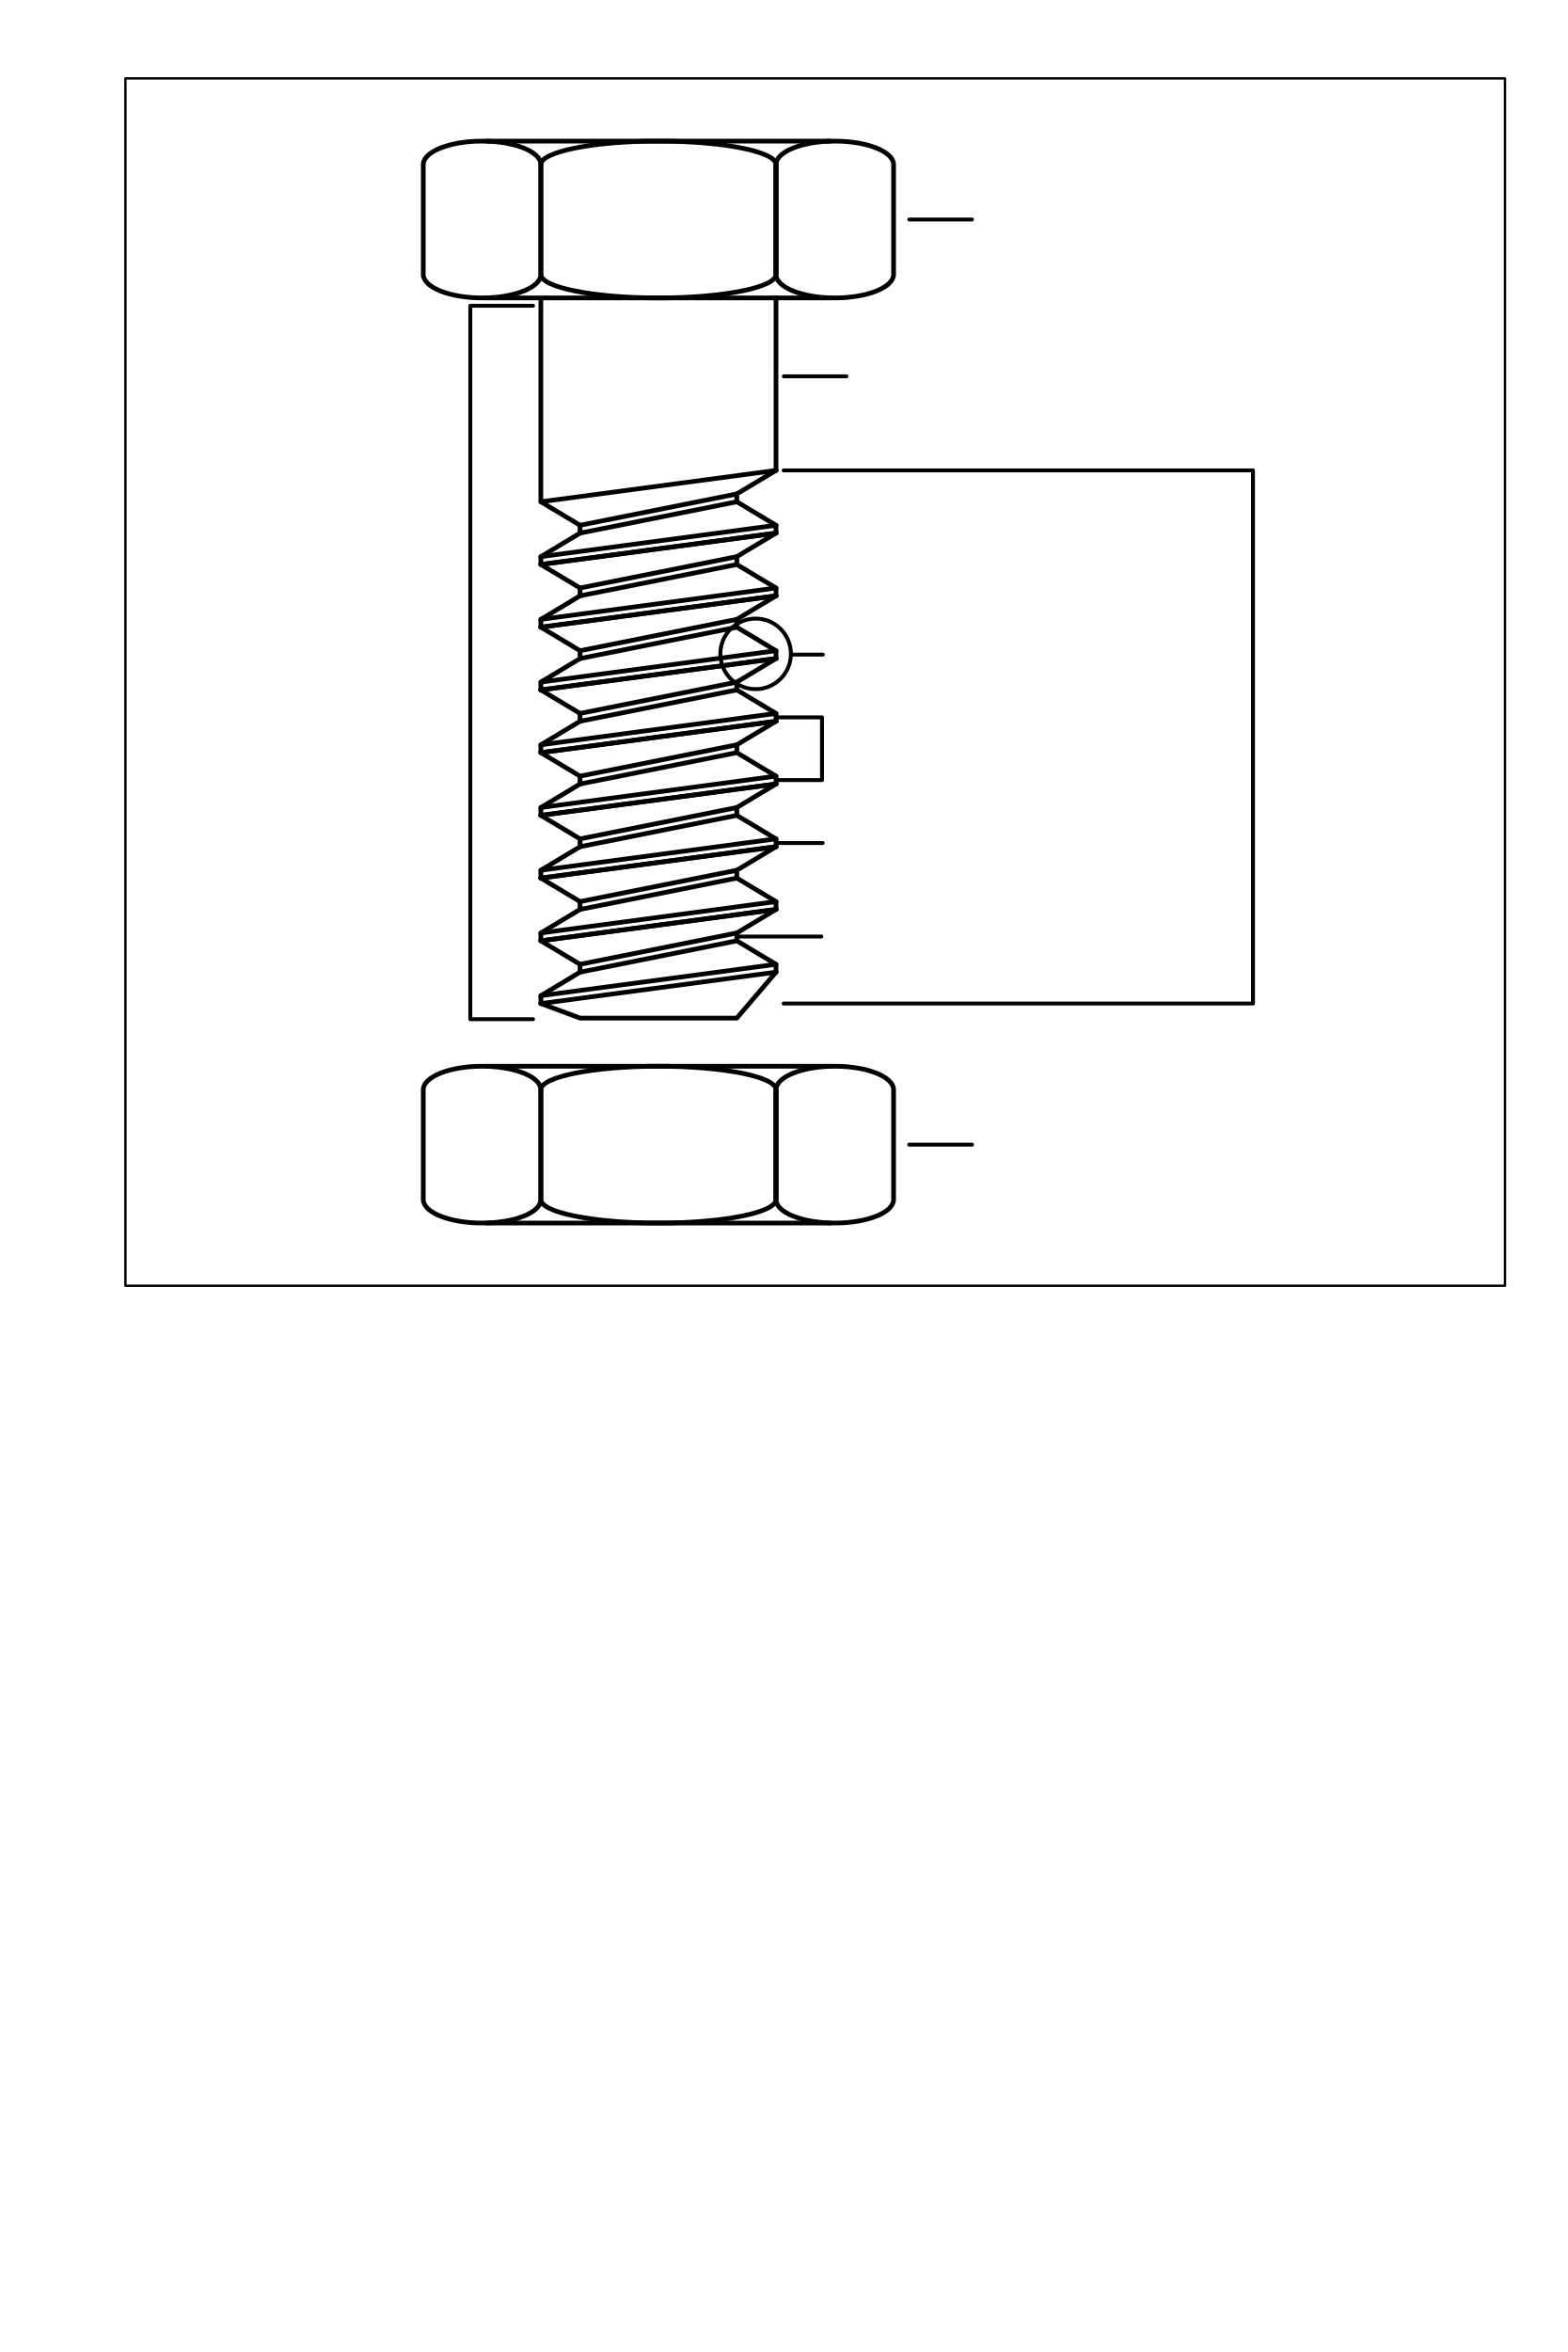
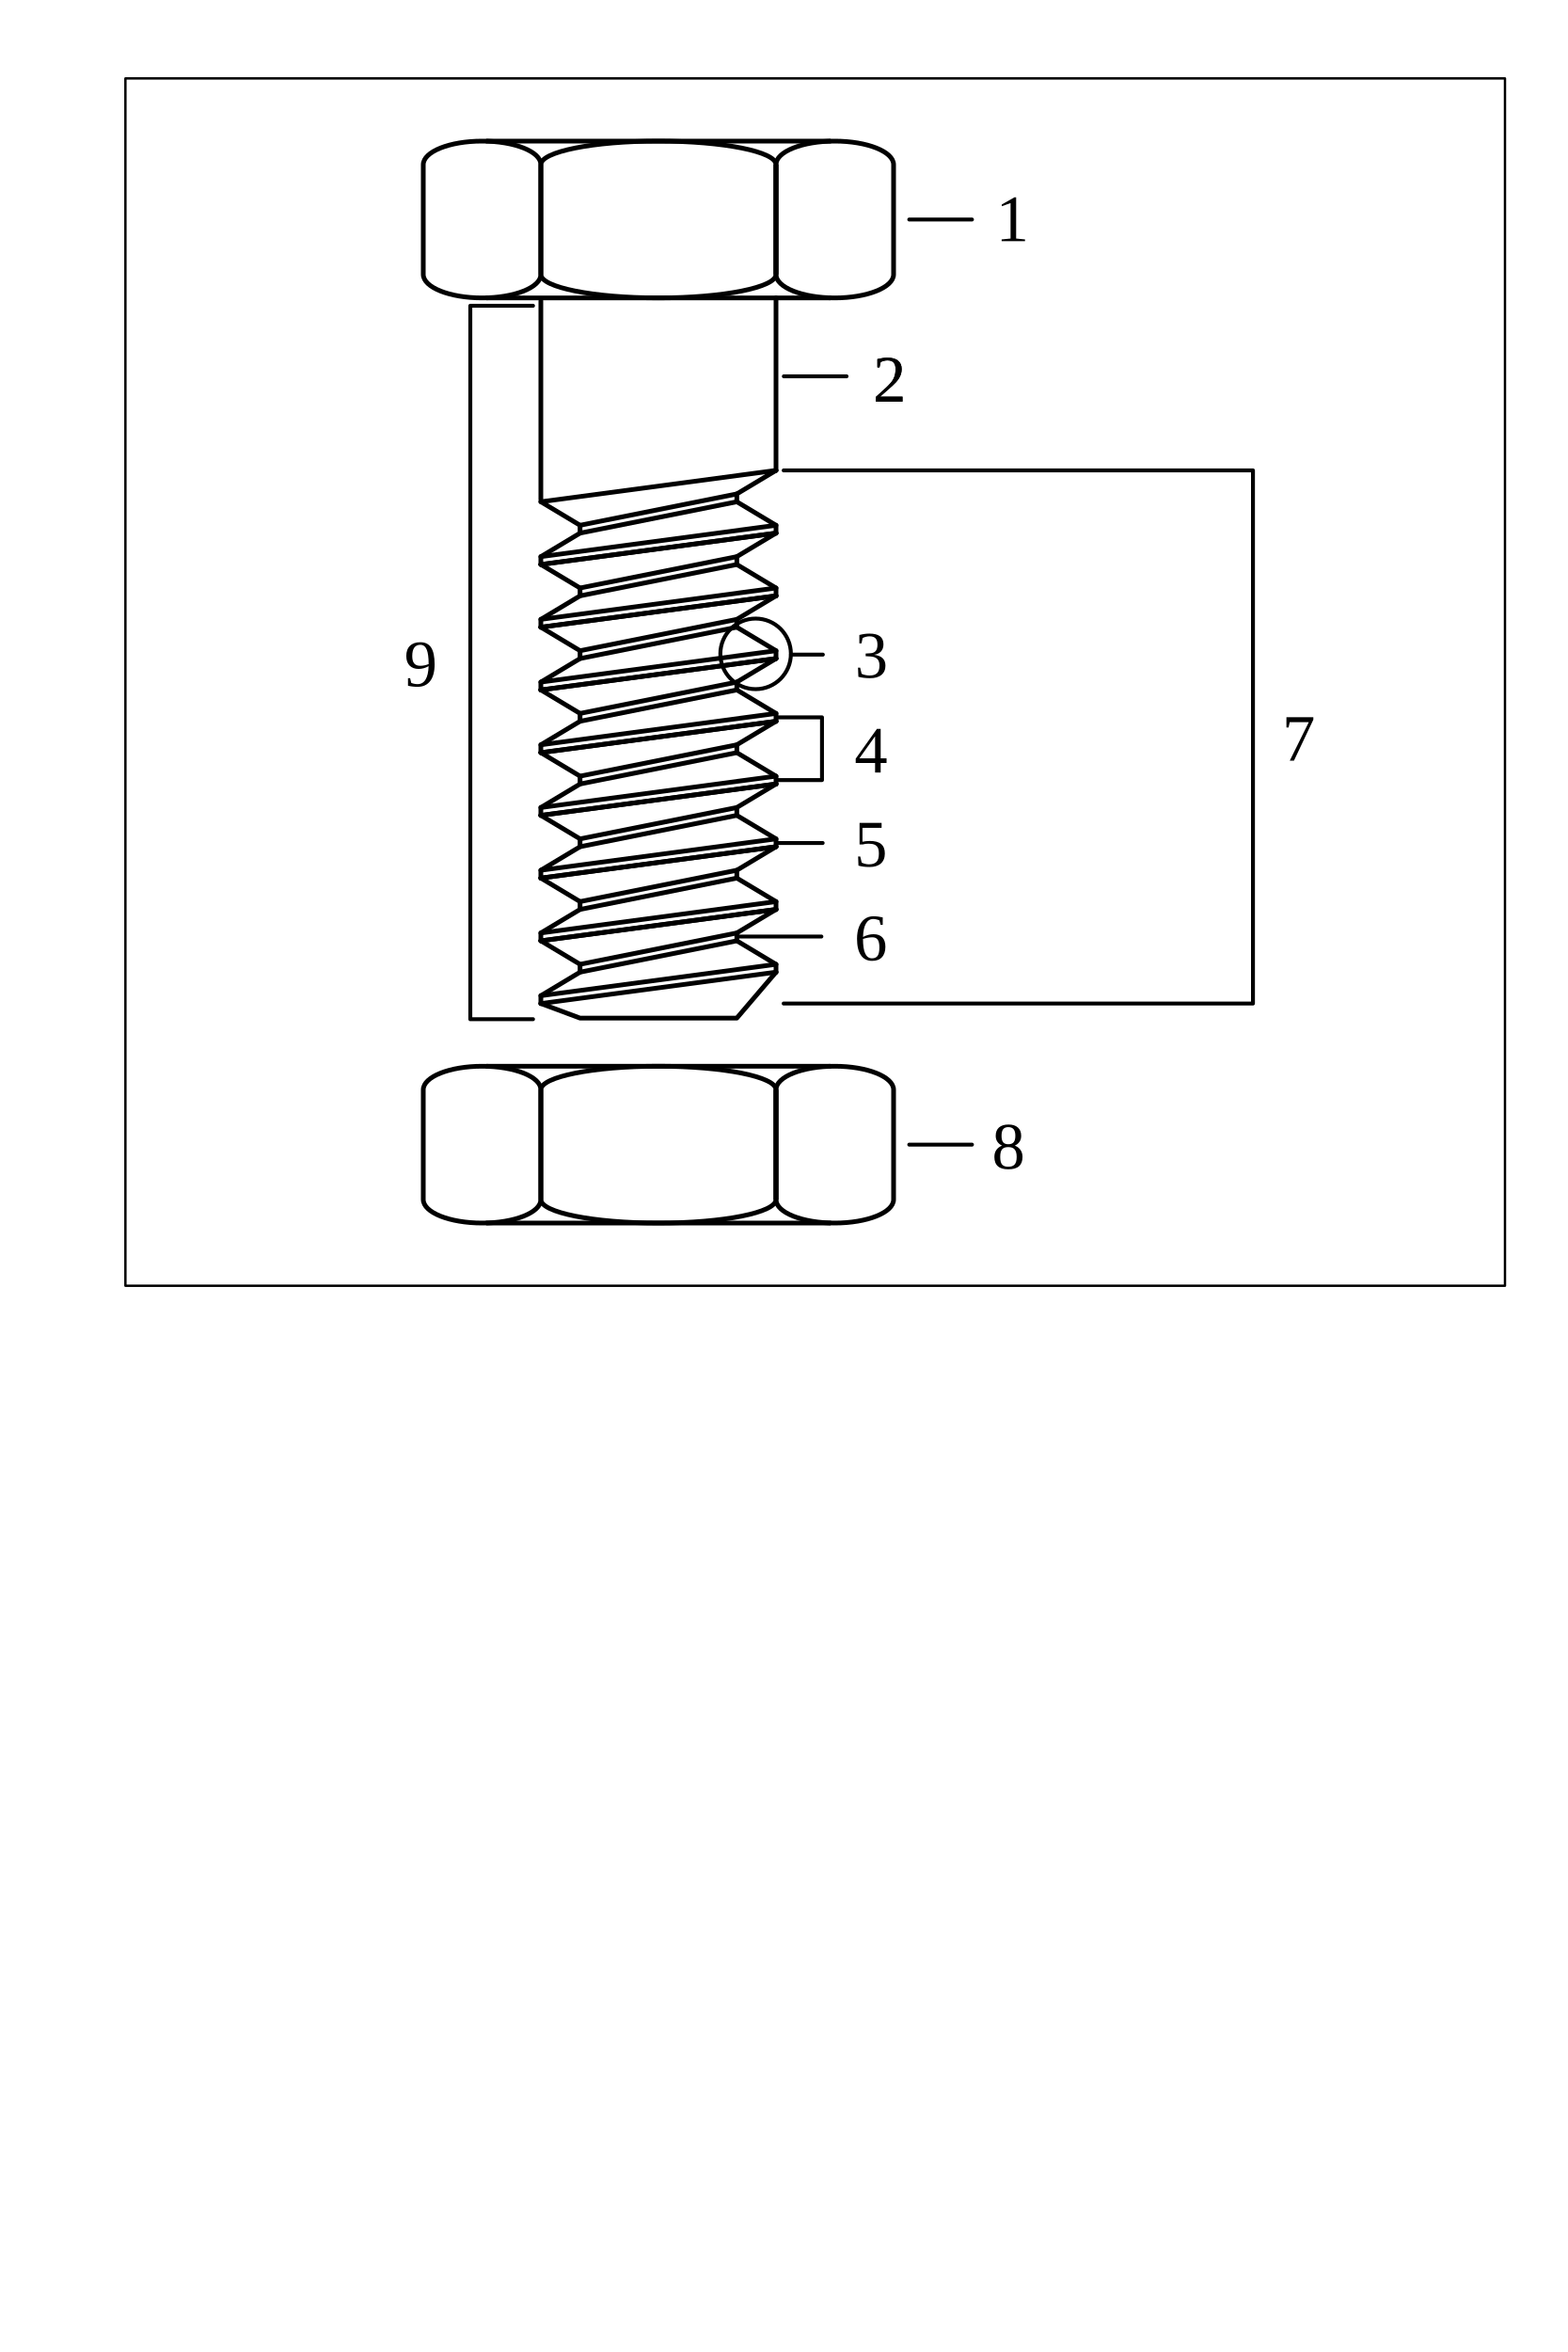
<svg xmlns="http://www.w3.org/2000/svg" xmlns:xlink="http://www.w3.org/1999/xlink" width="200mm" height="300mm" viewBox="0 0 200 300" version="1.1" id="svg5" xml:space="preserve">
  <defs id="defs2">
+     <rect x="484.939" y="106.714" width="56.025" height="45.682" id="rect1" />
    <rect x="529.134" y="695.433" width="45.354" height="60.472" id="rect69062" />
    <marker style="overflow:visible" id="marker64310" refX="0" refY="0" orient="auto">
      <path transform="scale(-0.6)" d="M 8.719,4.034 -2.207,0.016 8.719,-4.002 c -1.745,2.372 -1.735,5.617 -6e-7,8.035 z" style="fill:context-stroke;fill-rule:evenodd;stroke:context-stroke;stroke-width:0.625;stroke-linejoin:round" id="path64308" />
    </marker>
    <marker style="overflow:visible" id="Arrow2Mend" refX="0" refY="0" orient="auto">
      <path transform="scale(-0.6)" d="M 8.719,4.034 -2.207,0.016 8.719,-4.002 c -1.745,2.372 -1.735,5.617 -6e-7,8.035 z" style="fill:context-stroke;fill-rule:evenodd;stroke:context-stroke;stroke-width:0.625;stroke-linejoin:round" id="path64051" />
    </marker>
    <marker style="overflow:visible" id="Arrow1Mend" refX="0" refY="0" orient="auto">
      <path transform="matrix(-0.4,0,0,-0.4,-4,0)" style="fill:context-stroke;fill-rule:evenodd;stroke:context-stroke;stroke-width:1pt" d="M 0,0 5,-5 -12.5,0 5,5 Z" id="path64033" />
    </marker>
    <marker style="overflow:visible" id="Arrow2Lend" refX="0" refY="0" orient="auto">
      <path transform="matrix(-1.1,0,0,-1.1,-1.1,0)" d="M 8.719,4.034 -2.207,0.016 8.719,-4.002 c -1.745,2.372 -1.735,5.617 -6e-7,8.035 z" style="fill:context-stroke;fill-rule:evenodd;stroke:context-stroke;stroke-width:0.625;stroke-linejoin:round" id="path64045" />
    </marker>
    <rect x="529.134" y="695.433" width="157.241" height="61.263" id="rect69062-7" />
    <marker style="overflow:visible" id="marker64310-4" refX="0" refY="0" orient="auto">
      <path transform="scale(-0.6)" d="M 8.719,4.034 -2.207,0.016 8.719,-4.002 c -1.745,2.372 -1.735,5.617 -6e-7,8.035 z" style="fill:context-stroke;fill-rule:evenodd;stroke:context-stroke;stroke-width:0.625;stroke-linejoin:round" id="path64308-6" />
    </marker>
    <rect x="529.134" y="695.433" width="45.354" height="60.472" id="rect69062-4" />
    <rect x="529.134" y="695.433" width="157.241" height="61.263" id="rect69062-7-6" />
    <marker style="overflow:visible" id="marker64310-4-6" refX="0" refY="0" orient="auto">
      <path transform="scale(-0.6)" d="M 8.719,4.034 -2.207,0.016 8.719,-4.002 c -1.745,2.372 -1.735,5.617 -6e-7,8.035 z" style="fill:context-stroke;fill-rule:evenodd;stroke:context-stroke;stroke-width:0.625;stroke-linejoin:round" id="path64308-6-8" />
    </marker>
    <rect x="529.134" y="695.433" width="45.354" height="60.472" id="rect69062-4-2" />
    <rect x="529.134" y="695.433" width="157.241" height="61.263" id="rect69062-7-6-3" />
    <marker style="overflow:visible" id="marker64310-7" refX="0" refY="0" orient="auto">
      <path transform="scale(-0.6)" d="M 8.719,4.034 -2.207,0.016 8.719,-4.002 c -1.745,2.372 -1.735,5.617 -6e-7,8.035 z" style="fill:context-stroke;fill-rule:evenodd;stroke:context-stroke;stroke-width:0.625;stroke-linejoin:round" id="path64308-62" />
    </marker>
    <rect x="529.134" y="695.433" width="45.354" height="60.472" id="rect69062-2" />
    <marker style="overflow:visible" id="marker64310-7-2" refX="0" refY="0" orient="auto">
      <path transform="scale(-0.6)" d="M 8.719,4.034 -2.207,0.016 8.719,-4.002 c -1.745,2.372 -1.735,5.617 -6e-7,8.035 z" style="fill:context-stroke;fill-rule:evenodd;stroke:context-stroke;stroke-width:0.625;stroke-linejoin:round" id="path64308-62-2" />
    </marker>
    <rect x="529.134" y="695.433" width="45.354" height="60.472" id="rect69062-2-5" />
    <rect x="529.134" y="695.433" width="157.241" height="61.263" id="rect69062-7-6-3-9" />
    <marker style="overflow:visible" id="marker64310-4-0" refX="0" refY="0" orient="auto">
      <path transform="scale(-0.6)" d="M 8.719,4.034 -2.207,0.016 8.719,-4.002 c -1.745,2.372 -1.735,5.617 -6e-7,8.035 z" style="fill:context-stroke;fill-rule:evenodd;stroke:context-stroke;stroke-width:0.625;stroke-linejoin:round" id="path64308-6-6" />
    </marker>
    <rect x="529.134" y="695.433" width="45.354" height="60.472" id="rect69062-4-1" />
    <marker style="overflow:visible" id="marker64310-4-3" refX="0" refY="0" orient="auto">
      <path transform="scale(-0.6)" d="M 8.719,4.034 -2.207,0.016 8.719,-4.002 c -1.745,2.372 -1.735,5.617 -6e-7,8.035 z" style="fill:context-stroke;fill-rule:evenodd;stroke:context-stroke;stroke-width:0.625;stroke-linejoin:round" id="path64308-6-82" />
    </marker>
    <rect x="529.134" y="695.433" width="45.354" height="60.472" id="rect69062-4-0" />
    <rect x="529.134" y="695.433" width="157.241" height="61.263" id="rect69062-7-6-4" />
    <marker style="overflow:visible" id="marker64310-4-3-3" refX="0" refY="0" orient="auto">
      <path transform="scale(-0.6)" d="M 8.719,4.034 -2.207,0.016 8.719,-4.002 c -1.745,2.372 -1.735,5.617 -6e-7,8.035 z" style="fill:context-stroke;fill-rule:evenodd;stroke:context-stroke;stroke-width:0.625;stroke-linejoin:round" id="path64308-6-82-9" />
    </marker>
    <rect x="529.134" y="695.433" width="45.354" height="60.472" id="rect69062-4-0-8" />
    <rect x="529.134" y="695.433" width="157.241" height="61.263" id="rect69062-7-6-4-5" />
    <marker style="overflow:visible" id="marker64310-4-4" refX="0" refY="0" orient="auto">
      <path transform="scale(-0.6)" d="M 8.719,4.034 -2.207,0.016 8.719,-4.002 c -1.745,2.372 -1.735,5.617 -6e-7,8.035 z" style="fill:context-stroke;fill-rule:evenodd;stroke:context-stroke;stroke-width:0.625;stroke-linejoin:round" id="path64308-6-0" />
    </marker>
    <rect x="529.134" y="695.433" width="45.354" height="60.472" id="rect69062-4-4" />
    <marker style="overflow:visible" id="marker64310-4-4-9" refX="0" refY="0" orient="auto">
      <path transform="scale(-0.6)" d="M 8.719,4.034 -2.207,0.016 8.719,-4.002 c -1.745,2.372 -1.735,5.617 -6e-7,8.035 z" style="fill:context-stroke;fill-rule:evenodd;stroke:context-stroke;stroke-width:0.625;stroke-linejoin:round" id="path64308-6-0-4" />
    </marker>
    <rect x="529.134" y="695.433" width="45.354" height="60.472" id="rect69062-4-4-9" />
    <rect x="529.134" y="695.433" width="157.241" height="61.263" id="rect69062-7-6-4-5-8" />
    <marker style="overflow:visible" id="marker64310-7-5" refX="0" refY="0" orient="auto">
      <path transform="scale(-0.6)" d="M 8.719,4.034 -2.207,0.016 8.719,-4.002 c -1.745,2.372 -1.735,5.617 -6e-7,8.035 z" style="fill:context-stroke;fill-rule:evenodd;stroke:context-stroke;stroke-width:0.625;stroke-linejoin:round" id="path64308-62-6" />
    </marker>
    <rect x="529.134" y="695.433" width="45.354" height="60.472" id="rect69062-2-53" />
    <marker style="overflow:visible" id="marker64310-4-4-3" refX="0" refY="0" orient="auto">
      <path transform="scale(-0.6)" d="M 8.719,4.034 -2.207,0.016 8.719,-4.002 c -1.745,2.372 -1.735,5.617 -6e-7,8.035 z" style="fill:context-stroke;fill-rule:evenodd;stroke:context-stroke;stroke-width:0.625;stroke-linejoin:round" id="path64308-6-0-9" />
    </marker>
    <rect x="529.134" y="695.433" width="45.354" height="60.472" id="rect69062-4-4-8" />
    <rect x="529.134" y="695.433" width="157.241" height="61.263" id="rect69062-7-6-4-5-0" />
    <marker style="overflow:visible" id="marker64310-7-5-3" refX="0" refY="0" orient="auto">
      <path transform="scale(-0.6)" d="M 8.719,4.034 -2.207,0.016 8.719,-4.002 c -1.745,2.372 -1.735,5.617 -6e-7,8.035 z" style="fill:context-stroke;fill-rule:evenodd;stroke:context-stroke;stroke-width:0.625;stroke-linejoin:round" id="path64308-62-6-9" />
    </marker>
    <rect x="529.134" y="695.433" width="45.354" height="60.472" id="rect69062-2-53-1" />
    <marker style="overflow:visible" id="marker64310-7-5-9" refX="0" refY="0" orient="auto">
      <path transform="scale(-0.6)" d="M 8.719,4.034 -2.207,0.016 8.719,-4.002 c -1.745,2.372 -1.735,5.617 -6e-7,8.035 z" style="fill:context-stroke;fill-rule:evenodd;stroke:context-stroke;stroke-width:0.625;stroke-linejoin:round" id="path64308-62-6-5" />
    </marker>
    <rect x="529.134" y="695.433" width="45.354" height="60.472" id="rect69062-2-53-6" />
    <rect x="529.134" y="695.433" width="157.241" height="61.263" id="rect69062-7-6-4-5-8-8" />
    <marker style="overflow:visible" id="marker64310-4-3-6" refX="0" refY="0" orient="auto">
      <path transform="scale(-0.6)" d="M 8.719,4.034 -2.207,0.016 8.719,-4.002 c -1.745,2.372 -1.735,5.617 -6e-7,8.035 z" style="fill:context-stroke;fill-rule:evenodd;stroke:context-stroke;stroke-width:0.625;stroke-linejoin:round" id="path64308-6-82-2" />
    </marker>
    <rect x="529.134" y="695.433" width="45.354" height="60.472" id="rect69062-4-0-3" />
    <rect x="529.134" y="695.433" width="157.241" height="61.263" id="rect69062-7-6-4-0" />
    <marker style="overflow:visible" id="marker64310-4-69" refX="0" refY="0" orient="auto">
      <path transform="scale(-0.6)" d="M 8.719,4.034 -2.207,0.016 8.719,-4.002 c -1.745,2.372 -1.735,5.617 -6e-7,8.035 z" style="fill:context-stroke;fill-rule:evenodd;stroke:context-stroke;stroke-width:0.625;stroke-linejoin:round" id="path64308-6-67" />
    </marker>
    <rect x="529.134" y="695.433" width="45.354" height="60.472" id="rect69062-4-9" />
    <marker style="overflow:visible" id="marker64310-7-50" refX="0" refY="0" orient="auto">
      <path transform="scale(-0.6)" d="M 8.719,4.034 -2.207,0.016 8.719,-4.002 c -1.745,2.372 -1.735,5.617 -6e-7,8.035 z" style="fill:context-stroke;fill-rule:evenodd;stroke:context-stroke;stroke-width:0.625;stroke-linejoin:round" id="path64308-62-9" />
    </marker>
    <rect x="529.134" y="695.433" width="45.354" height="60.472" id="rect69062-2-7" />
    <rect x="529.134" y="695.433" width="157.241" height="61.263" id="rect69062-7-6-3-8" />
    <marker style="overflow:visible" id="marker64310-4-69-2" refX="0" refY="0" orient="auto">
      <path transform="scale(-0.6)" d="M 8.719,4.034 -2.207,0.016 8.719,-4.002 c -1.745,2.372 -1.735,5.617 -6e-7,8.035 z" style="fill:context-stroke;fill-rule:evenodd;stroke:context-stroke;stroke-width:0.625;stroke-linejoin:round" id="path64308-6-67-3" />
    </marker>
    <rect x="529.134" y="695.433" width="45.354" height="60.472" id="rect69062-4-9-0" />
    <marker style="overflow:visible" id="marker64310-4-0-2" refX="0" refY="0" orient="auto">
      <path transform="scale(-0.6)" d="M 8.719,4.034 -2.207,0.016 8.719,-4.002 c -1.745,2.372 -1.735,5.617 -6e-7,8.035 z" style="fill:context-stroke;fill-rule:evenodd;stroke:context-stroke;stroke-width:0.625;stroke-linejoin:round" id="path64308-6-6-8" />
    </marker>
    <rect x="529.134" y="695.433" width="45.354" height="60.472" id="rect69062-4-1-6" />
    <rect x="529.134" y="695.433" width="157.241" height="61.263" id="rect69062-7-6-3-9-8" />
    <marker style="overflow:visible" id="marker64310-4-0-2-1" refX="0" refY="0" orient="auto">
      <path transform="scale(-0.6)" d="M 8.719,4.034 -2.207,0.016 8.719,-4.002 c -1.745,2.372 -1.735,5.617 -6e-7,8.035 z" style="fill:context-stroke;fill-rule:evenodd;stroke:context-stroke;stroke-width:0.625;stroke-linejoin:round" id="path64308-6-6-8-0" />
    </marker>
    <rect x="529.134" y="695.433" width="45.354" height="60.472" id="rect69062-4-1-6-4" />
+     <rect x="484.939" y="106.714" width="56.025" height="45.682" id="rect2" />
+     <rect x="484.939" y="106.714" width="56.025" height="45.682" id="rect3" />
+     <rect x="484.939" y="106.714" width="56.025" height="45.682" id="rect4" />
+     <rect x="484.939" y="106.714" width="56.025" height="45.682" id="rect5" />
+     <rect x="484.939" y="106.714" width="56.025" height="45.682" id="rect6" />
+     <rect x="484.939" y="106.714" width="56.025" height="45.682" id="rect7" />
+     <rect x="484.939" y="106.714" width="56.025" height="45.682" id="rect8" />
+     <rect x="484.939" y="106.714" width="56.025" height="45.682" id="rect9" />
+     <rect x="484.939" y="106.714" width="56.025" height="45.682" id="rect10" />
  </defs>
  <g id="layer1">
    <g id="g4202">
      <path style="fill:none;stroke:#000000;stroke-width:0.6;stroke-linecap:round;stroke-linejoin:round;stroke-dasharray:none;stroke-opacity:1" d="m 99,38 0,22" id="path2792" />
      <path style="fill:none;stroke:#000000;stroke-width:0.6;stroke-linecap:round;stroke-linejoin:round;stroke-dasharray:none;stroke-opacity:1" d="M 69,38.389 V 63.713" id="path2794" />
    </g>
    <g id="g2942">
      <rect style="fill:none;stroke:#000000;stroke-width:0.6;stroke-linecap:round;stroke-linejoin:round;stroke-dasharray:none;stroke-opacity:1;stop-color:#000000" id="rect2005" width="15" height="20" x="54" y="18" ry="3" rx="7.5" />
      <rect style="fill:none;stroke:#000000;stroke-width:0.6;stroke-linecap:round;stroke-linejoin:round;stroke-dasharray:none;stroke-opacity:1;stop-color:#000000" id="rect2005-5" width="15" height="20" x="99" y="18" ry="3" rx="8.5" />
      <path style="fill:none;stroke:#000000;stroke-width:0.6;stroke-linecap:butt;stroke-linejoin:miter;stroke-dasharray:none;stroke-opacity:1" d="M 99,21 V 35" id="path2764" />
      <rect style="fill:none;stroke:#000000;stroke-width:0.6;stroke-linecap:round;stroke-linejoin:round;stroke-dasharray:none;stroke-opacity:1;stop-color:#000000" id="rect2818" width="30" height="20" x="69" y="18" rx="15" ry="3" />
      <path style="fill:none;stroke:#000000;stroke-width:0.6;stroke-linecap:butt;stroke-linejoin:miter;stroke-dasharray:none;stroke-opacity:1" d="m 62,18 h 44" id="path2820" />
      <path style="fill:none;stroke:#000000;stroke-width:0.6;stroke-linecap:butt;stroke-linejoin:miter;stroke-dasharray:none;stroke-opacity:1" d="m 62,38 h 44" id="path2820-2" />
    </g>
    <g id="g4198">
      <g id="g2965" style="stroke-width:0.6;stroke-dasharray:none" transform="translate(9.9999777e-7,16)">
        <path style="fill:none;stroke:#000000;stroke-width:0.6;stroke-linecap:round;stroke-linejoin:round;stroke-dasharray:none;stroke-opacity:1" d="m 99,44 -30,4" id="path2944" />
        <path style="fill:none;stroke:#000000;stroke-width:0.6;stroke-linecap:round;stroke-linejoin:round;stroke-dasharray:none;stroke-opacity:1" d="m 69,48 5,3 v 1 l -5,3 v 1" id="path2946" />
        <path style="fill:none;stroke:#000000;stroke-width:0.6;stroke-linecap:round;stroke-linejoin:round;stroke-dasharray:none;stroke-opacity:1" d="m 99,44 -5,3 v 1 l 5,3 v 1" id="path2948" />
        <path style="fill:none;stroke:#000000;stroke-width:0.6;stroke-linecap:round;stroke-linejoin:round;stroke-dasharray:none;stroke-opacity:1" d="m 74,51 20,-4" id="path2950" />
        <path style="fill:none;stroke:#000000;stroke-width:0.6;stroke-linecap:round;stroke-linejoin:round;stroke-dasharray:none;stroke-opacity:1" d="m 94,48 -20,4" id="path2952" />
        <path style="fill:none;stroke:#000000;stroke-width:0.6;stroke-linecap:round;stroke-linejoin:round;stroke-dasharray:none;stroke-opacity:1" d="m 69,55 30,-4" id="path2954" />
        <path style="fill:none;stroke:#000000;stroke-width:0.6;stroke-linecap:round;stroke-linejoin:round;stroke-dasharray:none;stroke-opacity:1" d="m 99,52 -30,4" id="path2956" />
      </g>
      <use x="0" y="0" xlink:href="#g2965" id="use2969-7" transform="translate(0,7.999999)" style="stroke-width:0.6;stroke-dasharray:none" />
      <use x="0" y="0" xlink:href="#g2965" id="use2967-5" transform="translate(0,16)" style="stroke-width:0.6;stroke-dasharray:none" />
      <use x="0" y="0" xlink:href="#g2965" id="use2969-72" transform="translate(0,24)" style="stroke-width:0.6;stroke-dasharray:none" />
      <use x="0" y="0" xlink:href="#g2965" id="use2969-7-2" transform="translate(0,32)" style="stroke-width:0.6;stroke-dasharray:none" />
      <use x="0" y="0" xlink:href="#g2965" id="use2969-7-2-0" transform="translate(0,40)" style="stroke-width:0.6;stroke-dasharray:none" />
      <use x="0" y="0" xlink:href="#g2965" id="use2969-7-2-0-9" transform="translate(0,48)" style="stroke-width:0.6;stroke-dasharray:none" />
      <use x="0" y="0" xlink:href="#g2965" id="use2969-7-2-0-2" transform="translate(0,56)" style="stroke-width:0.6;stroke-dasharray:none" />
      <path style="fill:none;stroke:#000000;stroke-width:0.6;stroke-linecap:round;stroke-linejoin:round;stroke-opacity:1;stroke-dasharray:none" d="m 99,124.002 -5,5.857 H 74 L 69,128" id="path4084" />
    </g>
    <path style="fill:none;stroke:#000000;stroke-width:0.5;stroke-linecap:round;stroke-linejoin:round;stroke-dasharray:none;stroke-opacity:1" d="M 99.977,60 159.85,60 v 68 H 99.977" id="path4204" />
    <g id="g1554" style="stroke:#000000;stroke-opacity:1;stroke-width:0.5;stroke-dasharray:none">
      <circle style="fill:none;stroke:#000000;stroke-width:0.5;stroke-linecap:round;stroke-linejoin:round;stroke-dasharray:none;stroke-opacity:1;stop-color:#000000" id="path4341" cx="96.4" cy="83.4" r="4.5" />
      <path style="fill:none;stroke:#000000;stroke-width:0.5;stroke-linecap:round;stroke-linejoin:round;stroke-dasharray:none;stroke-opacity:1" d="m 100.912,83.497 h 4.065" id="path4343" />
    </g>
    <path style="fill:none;stroke:#000000;stroke-width:0.5;stroke-linecap:round;stroke-linejoin:round;stroke-dasharray:none;stroke-opacity:1" d="m 68,39 h -8 l 0,91 8,0" id="path4345" />
    <path style="fill:none;stroke:#000000;stroke-width:0.5;stroke-linecap:round;stroke-linejoin:round;stroke-dasharray:none;stroke-opacity:1" d="m 99.138,107.526 h 5.814" id="path4413" />
    <rect style="fill:none;stroke:#000000;stroke-width:0.3;stroke-linecap:round;stroke-linejoin:round;stroke-dasharray:none;stroke-opacity:1;stop-color:#000000" id="rect1670" width="176" height="154" x="16" y="10" />
    <path style="fill:none;stroke:#000000;stroke-width:0.5;stroke-linecap:round;stroke-linejoin:round;stroke-dasharray:none;stroke-opacity:1" d="M 94.271,119.455 H 104.79" id="path3680" />
    <path style="fill:none;stroke:#000000;stroke-width:0.5;stroke-linecap:round;stroke-linejoin:round;stroke-dasharray:none;stroke-opacity:1" d="m 100,48 h 8" id="path3680-9" />
    <path style="fill:none;stroke:#000000;stroke-width:0.5;stroke-linecap:round;stroke-linejoin:round;stroke-dasharray:none;stroke-opacity:1" d="m 99,91.499 h 5.867 v 8 h -5.867" id="path3745" />
    <g id="g637" transform="translate(0,118)">
      <rect style="fill:none;stroke:#000000;stroke-width:0.6;stroke-linecap:round;stroke-linejoin:round;stroke-dasharray:none;stroke-opacity:1;stop-color:#000000" id="rect625" width="15" height="20" x="54" y="18" ry="3" rx="7.5" />
      <rect style="fill:none;stroke:#000000;stroke-width:0.6;stroke-linecap:round;stroke-linejoin:round;stroke-dasharray:none;stroke-opacity:1;stop-color:#000000" id="rect627" width="15" height="20" x="99" y="18" ry="3" rx="8.5" />
      <path style="fill:none;stroke:#000000;stroke-width:0.6;stroke-linecap:butt;stroke-linejoin:miter;stroke-dasharray:none;stroke-opacity:1" d="M 99,21 V 35" id="path629" />
      <rect style="fill:none;stroke:#000000;stroke-width:0.6;stroke-linecap:round;stroke-linejoin:round;stroke-dasharray:none;stroke-opacity:1;stop-color:#000000" id="rect631" width="30" height="20" x="69" y="18" rx="15" ry="3" />
      <path style="fill:none;stroke:#000000;stroke-width:0.6;stroke-linecap:butt;stroke-linejoin:miter;stroke-dasharray:none;stroke-opacity:1" d="m 62,18 h 44" id="path633" />
      <path style="fill:none;stroke:#000000;stroke-width:0.6;stroke-linecap:butt;stroke-linejoin:miter;stroke-dasharray:none;stroke-opacity:1" d="m 62,38 h 44" id="path635" />
    </g>
    <path style="fill:none;stroke:#000000;stroke-width:0.5;stroke-linecap:round;stroke-linejoin:round;stroke-dasharray:none;stroke-opacity:1" d="m 116,28 h 8" id="path1602" />
    <path style="fill:none;stroke:#000000;stroke-width:0.5;stroke-linecap:round;stroke-linejoin:round;stroke-dasharray:none;stroke-opacity:1" d="m 116,146 h 8" id="path1604" />
+     <text xml:space="preserve" transform="matrix(0.2645833,0,0,0.2645833,-1.263602,-5.18077)" id="text1" style="font-size:32px;writing-mode:lr-tb;direction:ltr;white-space:pre;shape-inside:url(#rect1);display:inline;fill:#000000">
+       <tspan x="484.939" y="135.829" id="tspan1">1</tspan>
+     </text>
+     <text xml:space="preserve" transform="matrix(0.2645833,0,0,0.2645833,-16.93227,15.28959)" id="text2" style="font-size:32px;writing-mode:lr-tb;direction:ltr;white-space:pre;shape-inside:url(#rect2);display:inline;fill:#000000">
+       <tspan x="484.939" y="135.829" id="tspan2">2</tspan>
+     </text>
+     <text xml:space="preserve" transform="matrix(0.2645833,0,0,0.2645833,-16.93227,15.28959)" id="text3" style="font-size:32px;writing-mode:lr-tb;direction:ltr;white-space:pre;shape-inside:url(#rect3);display:inline;fill:#000000">
+       <tspan x="484.939" y="135.829" id="tspan3">2</tspan>
+     </text>
+     <text xml:space="preserve" transform="matrix(0.2645833,0,0,0.2645833,-76.74641,51.58454)" id="text4" style="font-size:32px;writing-mode:lr-tb;direction:ltr;white-space:pre;shape-inside:url(#rect4);display:inline;fill:#000000">
+       <tspan x="484.939" y="135.829" id="tspan4">9</tspan>
+     </text>
+     <text xml:space="preserve" transform="matrix(0.2645833,0,0,0.2645833,-1.769043,113.1269)" id="text5" style="font-size:32px;writing-mode:lr-tb;direction:ltr;white-space:pre;shape-inside:url(#rect5);display:inline;fill:#000000">
+       <tspan x="484.939" y="135.829" id="tspan5">8</tspan>
+     </text>
+     <text xml:space="preserve" transform="matrix(0.2645833,0,0,0.2645833,35.25451,61.08454)" id="text6" style="font-size:32px;writing-mode:lr-tb;direction:ltr;white-space:pre;shape-inside:url(#rect6);display:inline;fill:#000000">
+       <tspan x="484.939" y="135.829" id="tspan6">7</tspan>
+     </text>
+     <text xml:space="preserve" transform="matrix(0.2645833,0,0,0.2645833,-19.33312,86.53954)" id="text7" style="font-size:32px;writing-mode:lr-tb;direction:ltr;white-space:pre;shape-inside:url(#rect7);display:inline;fill:#000000">
+       <tspan x="484.939" y="135.829" id="tspan7">6</tspan>
+     </text>
+     <text xml:space="preserve" transform="matrix(0.2645833,0,0,0.2645833,-19.32465,74.56836)" id="text8" style="font-size:32px;writing-mode:lr-tb;direction:ltr;white-space:pre;shape-inside:url(#rect8);display:inline;fill:#000000">
+       <tspan x="484.939" y="135.829" id="tspan8">5</tspan>
+     </text>
+     <text xml:space="preserve" transform="matrix(0.2645833,0,0,0.2645833,-19.30348,62.60097)" id="text9" style="font-size:32px;writing-mode:lr-tb;direction:ltr;white-space:pre;shape-inside:url(#rect9);display:inline;fill:#000000">
+       <tspan x="484.939" y="135.829" id="tspan9">4</tspan>
+     </text>
+     <text xml:space="preserve" transform="matrix(0.2645833,0,0,0.2645833,-19.24845,50.48454)" id="text10" style="font-size:32px;writing-mode:lr-tb;direction:ltr;white-space:pre;shape-inside:url(#rect10);display:inline;fill:#000000">
+       <tspan x="484.939" y="135.829" id="tspan10">3</tspan>
+     </text>
  </g>
</svg>
